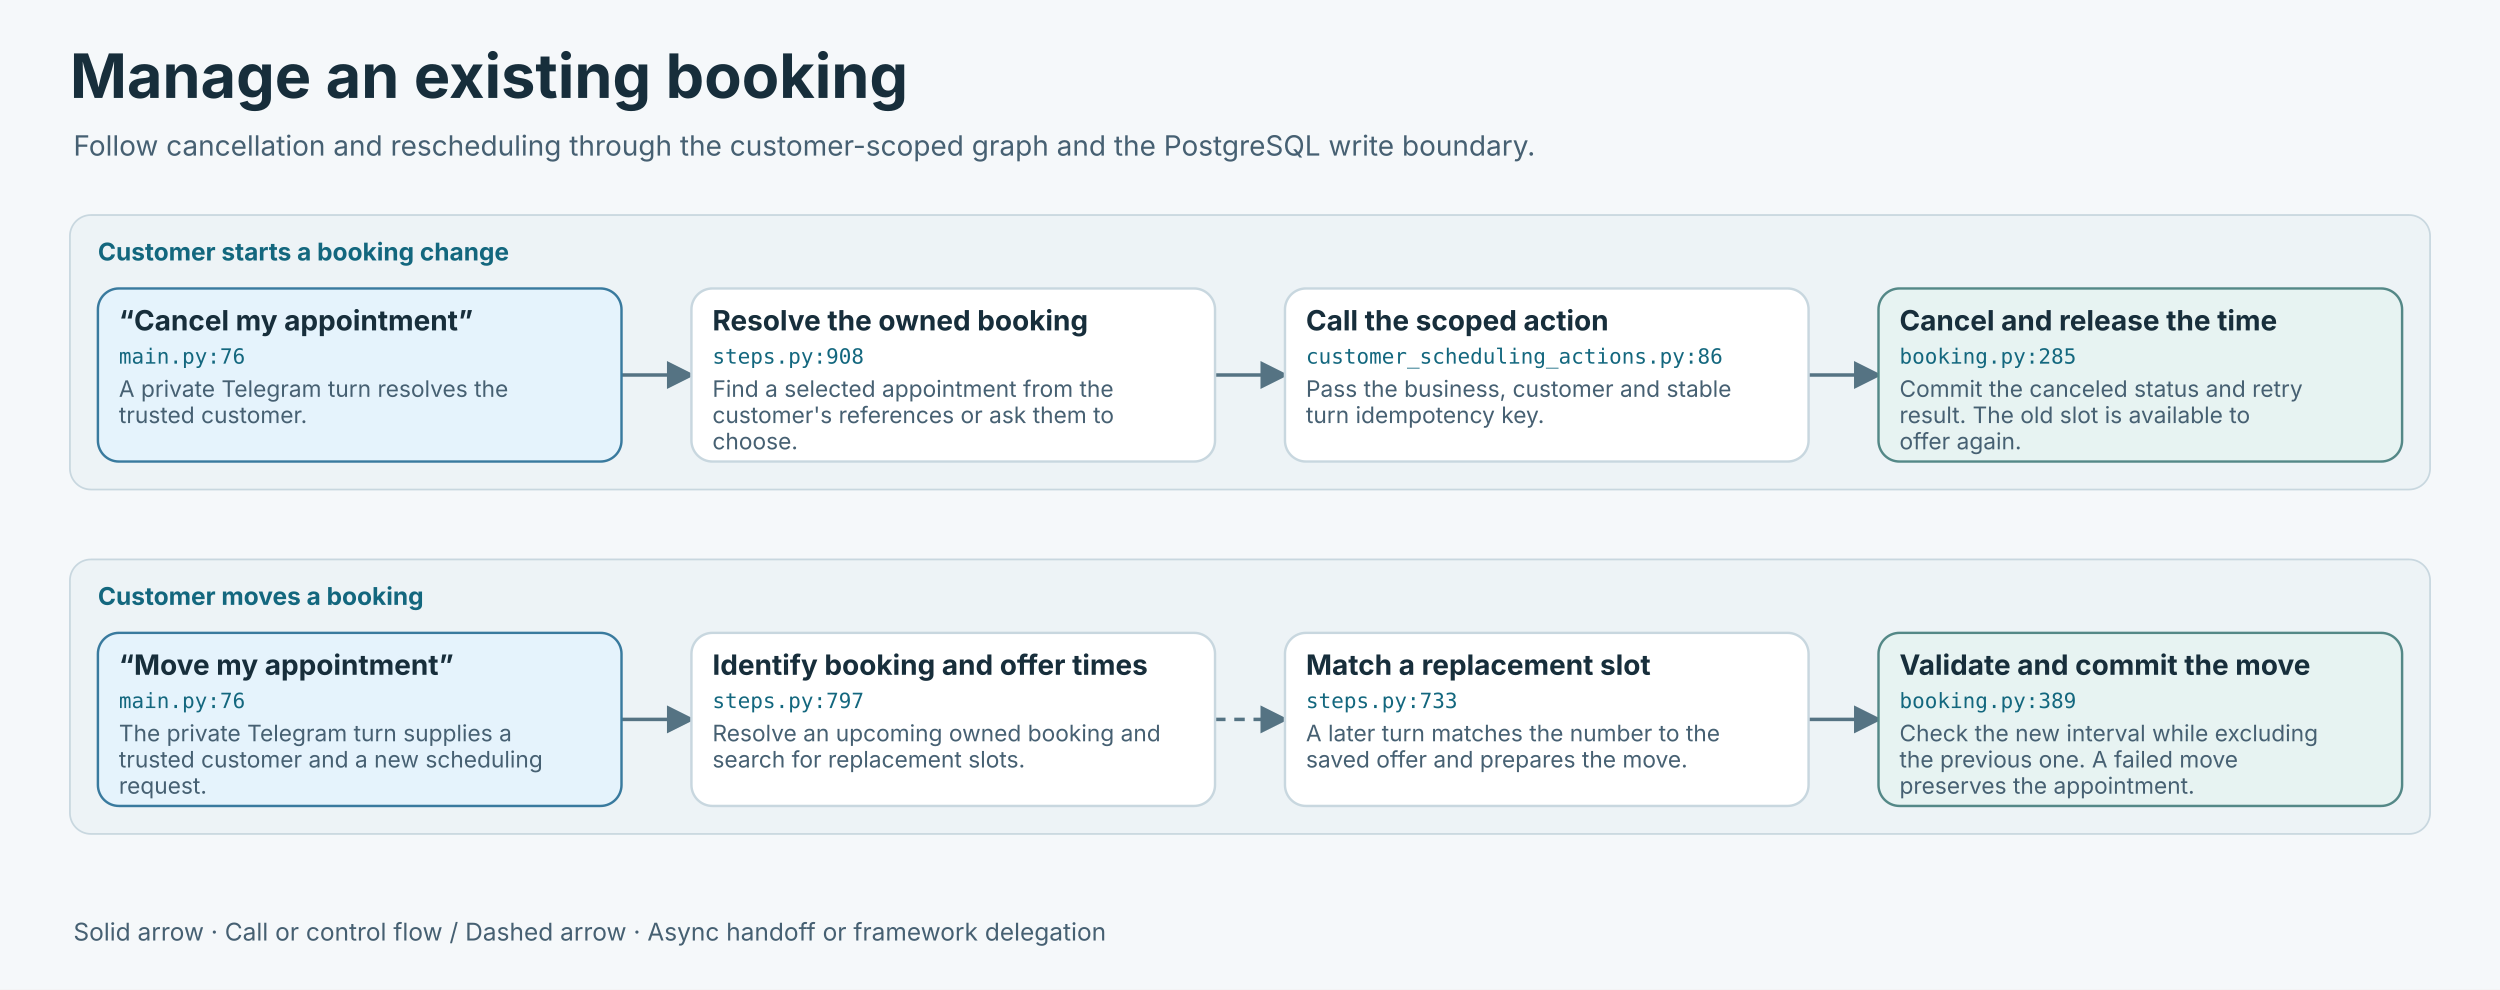
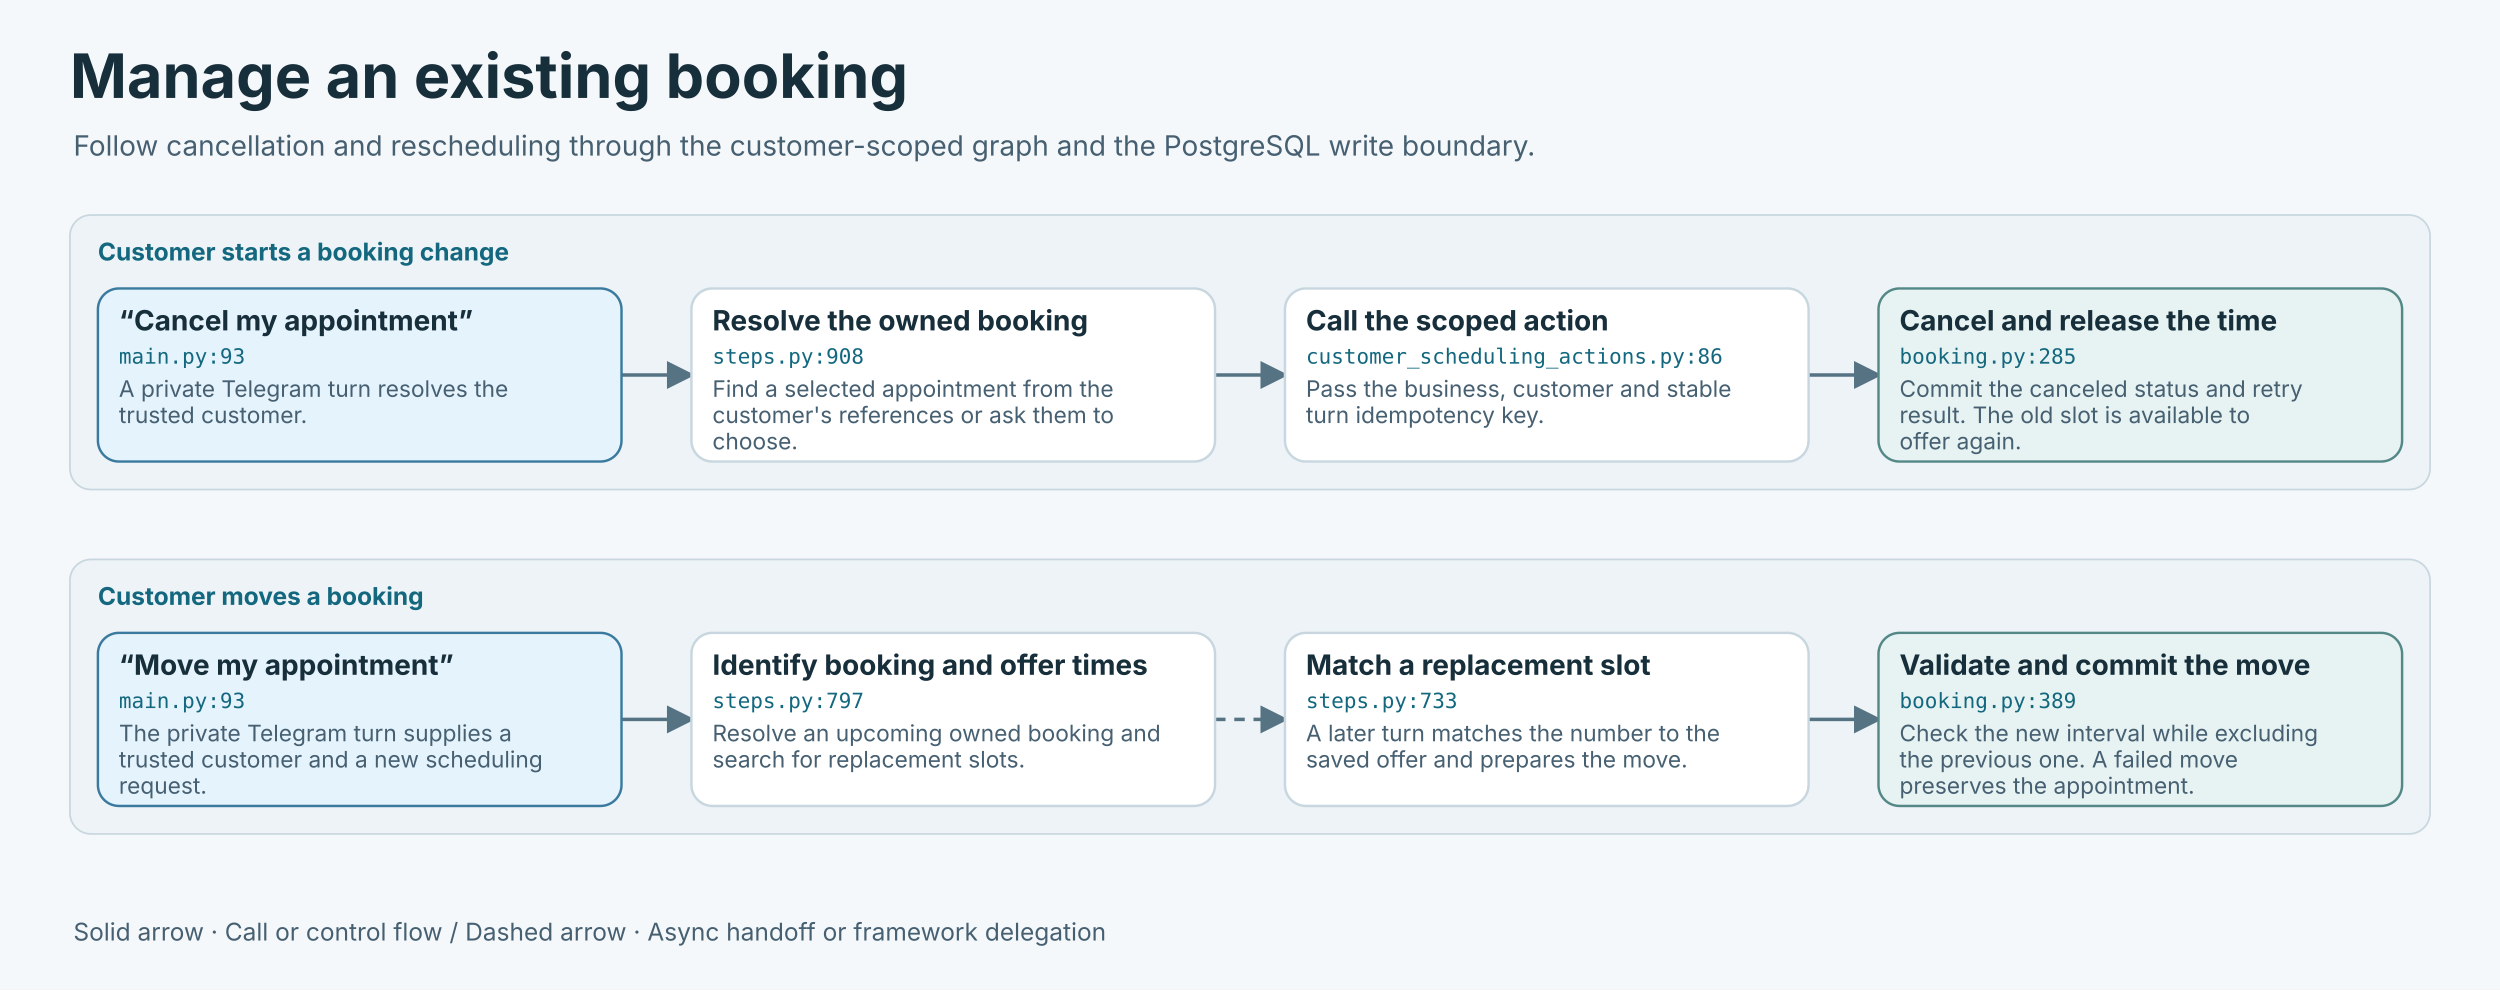
<svg xmlns="http://www.w3.org/2000/svg" viewBox="0 0 1430 566" width="1430" height="566" role="img" aria-label="Manage an existing booking">
  <rect x="0" y="0" width="1430" height="566" rx="0" fill="#f5f8fa" stroke="none" stroke-width="1" />
  <text x="40" y="56" fill="#172e3b" font-size="35" font-weight="700" font-family="system-ui, -apple-system, sans-serif">Manage an existing booking</text>
  <text x="42" y="89" fill="#466072" font-size="16" font-weight="400" font-family="system-ui, -apple-system, sans-serif">Follow cancellation and rescheduling through the customer-scoped graph and the PostgreSQL write boundary.</text>
  <defs>
    <marker id="arrow" markerWidth="8" markerHeight="8" refX="7" refY="4" orient="auto">
      <path d="M0 0L8 4L0 8Z" fill="#557383" />
    </marker>
  </defs>
  <rect x="40" y="123" width="1350" height="157" rx="12" fill="#edf3f6" stroke="#c8d7df" stroke-width="1" />
  <rect x="40" y="320" width="1350" height="157" rx="12" fill="#edf3f6" stroke="#c8d7df" stroke-width="1" />
  <polyline points="355.5,214.5 395.5,214.5" stroke="#557383" stroke-width="2" fill="none" marker-end="url(#arrow)" data-from="manage" data-to="resolve" data-kind="flow" />
  <polyline points="695.0,214.5 735.0,214.5" stroke="#557383" stroke-width="2" fill="none" marker-end="url(#arrow)" data-from="resolve" data-to="dispatch" data-kind="flow" />
  <polyline points="1034.5,214.5 1074.5,214.5" stroke="#557383" stroke-width="2" fill="none" marker-end="url(#arrow)" data-from="dispatch" data-to="change" data-kind="flow" />
  <polyline points="355.5,411.5 395.5,411.5" stroke="#557383" stroke-width="2" fill="none" marker-end="url(#arrow)" data-from="move" data-to="prepare-move" data-kind="flow" />
  <polyline points="695.0,411.5 735.0,411.5" stroke="#557383" stroke-width="2" fill="none" marker-end="url(#arrow)" data-from="prepare-move" data-to="choose-move" data-kind="async" stroke-dasharray="6 5" />
  <polyline points="1034.5,411.5 1074.5,411.5" stroke="#557383" stroke-width="2" fill="none" marker-end="url(#arrow)" data-from="choose-move" data-to="commit-move" data-kind="flow" />
  <rect x="55" y="131" width="263" height="25" rx="2" fill="#edf3f6" stroke="none" stroke-width="1" />
  <text x="56" y="149" fill="#13677e" font-size="14" font-weight="700" font-family="system-ui, -apple-system, sans-serif">Customer starts a booking change</text>
  <g id="manage" data-source="app/main.py#telegram_webhook">
-     <a href="../../app/main.py#L76">
+     <a href="../../app/main.py#L93">
      <rect x="56.0" y="165" width="299.5" height="99" rx="12" fill="#e5f3fc" stroke="#397a9e" stroke-width="1.4" />
      <text x="68.0" y="189" fill="#172e3b" font-size="16" font-weight="700" font-family="system-ui, -apple-system, sans-serif">“Cancel my appointment”</text>
-       <text x="68.0" y="208" fill="#13677e" font-size="12" font-weight="400" font-family="ui-monospace, Menlo, monospace">main.py:76</text>
+       <text x="68.0" y="208" fill="#13677e" font-size="12" font-weight="400" font-family="ui-monospace, Menlo, monospace">main.py:93</text>
      <text x="68.0" y="227" fill="#466072" font-size="13" font-weight="400" font-family="system-ui, -apple-system, sans-serif">A private Telegram turn resolves the</text>
      <text x="68.0" y="242" fill="#466072" font-size="13" font-weight="400" font-family="system-ui, -apple-system, sans-serif">trusted customer.</text>
    </a>
  </g>
  <g id="resolve" data-source="app/graph/steps.py#_prepare_booking_status_change">
    <a href="../../app/graph/steps.py#L908">
      <rect x="395.5" y="165" width="299.5" height="99" rx="12" fill="#ffffff" stroke="#c8d7df" stroke-width="1.4" />
      <text x="407.5" y="189" fill="#172e3b" font-size="16" font-weight="700" font-family="system-ui, -apple-system, sans-serif">Resolve the owned booking</text>
      <text x="407.5" y="208" fill="#13677e" font-size="12" font-weight="400" font-family="ui-monospace, Menlo, monospace">steps.py:908</text>
      <text x="407.5" y="227" fill="#466072" font-size="13" font-weight="400" font-family="system-ui, -apple-system, sans-serif">Find a selected appointment from the</text>
      <text x="407.5" y="242" fill="#466072" font-size="13" font-weight="400" font-family="system-ui, -apple-system, sans-serif">customer's references or ask them to</text>
      <text x="407.5" y="257" fill="#466072" font-size="13" font-weight="400" font-family="system-ui, -apple-system, sans-serif">choose.</text>
    </a>
  </g>
  <g id="dispatch" data-source="app/customer_scheduling_actions.py#CustomerSchedulingActions.cancel">
    <a href="../../app/customer_scheduling_actions.py#L86">
      <rect x="735.0" y="165" width="299.5" height="99" rx="12" fill="#ffffff" stroke="#c8d7df" stroke-width="1.4" />
      <text x="747.0" y="189" fill="#172e3b" font-size="16" font-weight="700" font-family="system-ui, -apple-system, sans-serif">Call the scoped action</text>
      <text x="747.0" y="208" fill="#13677e" font-size="12" font-weight="400" font-family="ui-monospace, Menlo, monospace">customer_scheduling_actions.py:86</text>
      <text x="747.0" y="227" fill="#466072" font-size="13" font-weight="400" font-family="system-ui, -apple-system, sans-serif">Pass the business, customer and stable</text>
      <text x="747.0" y="242" fill="#466072" font-size="13" font-weight="400" font-family="system-ui, -apple-system, sans-serif">turn idempotency key.</text>
    </a>
  </g>
  <g id="change" data-source="app/booking.py#BookingService.cancel">
    <a href="../../app/booking.py#L285">
      <rect x="1074.5" y="165" width="299.5" height="99" rx="12" fill="#e7f3f2" stroke="#548887" stroke-width="1.4" />
      <text x="1086.5" y="189" fill="#172e3b" font-size="16" font-weight="700" font-family="system-ui, -apple-system, sans-serif">Cancel and release the time</text>
      <text x="1086.5" y="208" fill="#13677e" font-size="12" font-weight="400" font-family="ui-monospace, Menlo, monospace">booking.py:285</text>
      <text x="1086.5" y="227" fill="#466072" font-size="13" font-weight="400" font-family="system-ui, -apple-system, sans-serif">Commit the canceled status and retry</text>
      <text x="1086.5" y="242" fill="#466072" font-size="13" font-weight="400" font-family="system-ui, -apple-system, sans-serif">result. The old slot is available to</text>
      <text x="1086.5" y="257" fill="#466072" font-size="13" font-weight="400" font-family="system-ui, -apple-system, sans-serif">offer again.</text>
    </a>
  </g>
  <rect x="55" y="328" width="199" height="25" rx="2" fill="#edf3f6" stroke="none" stroke-width="1" />
  <text x="56" y="346" fill="#13677e" font-size="14" font-weight="700" font-family="system-ui, -apple-system, sans-serif">Customer moves a booking</text>
  <g id="move" data-source="app/main.py#telegram_webhook">
-     <a href="../../app/main.py#L76">
+     <a href="../../app/main.py#L93">
      <rect x="56.0" y="362" width="299.5" height="99" rx="12" fill="#e5f3fc" stroke="#397a9e" stroke-width="1.4" />
      <text x="68.0" y="386" fill="#172e3b" font-size="16" font-weight="700" font-family="system-ui, -apple-system, sans-serif">“Move my appointment”</text>
-       <text x="68.0" y="405" fill="#13677e" font-size="12" font-weight="400" font-family="ui-monospace, Menlo, monospace">main.py:76</text>
+       <text x="68.0" y="405" fill="#13677e" font-size="12" font-weight="400" font-family="ui-monospace, Menlo, monospace">main.py:93</text>
      <text x="68.0" y="424" fill="#466072" font-size="13" font-weight="400" font-family="system-ui, -apple-system, sans-serif">The private Telegram turn supplies a</text>
      <text x="68.0" y="439" fill="#466072" font-size="13" font-weight="400" font-family="system-ui, -apple-system, sans-serif">trusted customer and a new scheduling</text>
      <text x="68.0" y="454" fill="#466072" font-size="13" font-weight="400" font-family="system-ui, -apple-system, sans-serif">request.</text>
    </a>
  </g>
  <g id="prepare-move" data-source="app/graph/steps.py#_prepare_reschedule">
    <a href="../../app/graph/steps.py#L797">
      <rect x="395.5" y="362" width="299.5" height="99" rx="12" fill="#ffffff" stroke="#c8d7df" stroke-width="1.4" />
      <text x="407.5" y="386" fill="#172e3b" font-size="16" font-weight="700" font-family="system-ui, -apple-system, sans-serif">Identify booking and offer times</text>
      <text x="407.5" y="405" fill="#13677e" font-size="12" font-weight="400" font-family="ui-monospace, Menlo, monospace">steps.py:797</text>
      <text x="407.5" y="424" fill="#466072" font-size="13" font-weight="400" font-family="system-ui, -apple-system, sans-serif">Resolve an upcoming owned booking and</text>
      <text x="407.5" y="439" fill="#466072" font-size="13" font-weight="400" font-family="system-ui, -apple-system, sans-serif">search for replacement slots.</text>
    </a>
  </g>
  <g id="choose-move" data-source="app/graph/steps.py#select">
    <a href="../../app/graph/steps.py#L733">
      <rect x="735.0" y="362" width="299.5" height="99" rx="12" fill="#ffffff" stroke="#c8d7df" stroke-width="1.4" />
      <text x="747.0" y="386" fill="#172e3b" font-size="16" font-weight="700" font-family="system-ui, -apple-system, sans-serif">Match a replacement slot</text>
      <text x="747.0" y="405" fill="#13677e" font-size="12" font-weight="400" font-family="ui-monospace, Menlo, monospace">steps.py:733</text>
      <text x="747.0" y="424" fill="#466072" font-size="13" font-weight="400" font-family="system-ui, -apple-system, sans-serif">A later turn matches the number to the</text>
      <text x="747.0" y="439" fill="#466072" font-size="13" font-weight="400" font-family="system-ui, -apple-system, sans-serif">saved offer and prepares the move.</text>
    </a>
  </g>
  <g id="commit-move" data-source="app/booking.py#BookingService.reschedule">
    <a href="../../app/booking.py#L389">
      <rect x="1074.5" y="362" width="299.5" height="99" rx="12" fill="#e7f3f2" stroke="#548887" stroke-width="1.4" />
      <text x="1086.5" y="386" fill="#172e3b" font-size="16" font-weight="700" font-family="system-ui, -apple-system, sans-serif">Validate and commit the move</text>
      <text x="1086.5" y="405" fill="#13677e" font-size="12" font-weight="400" font-family="ui-monospace, Menlo, monospace">booking.py:389</text>
      <text x="1086.5" y="424" fill="#466072" font-size="13" font-weight="400" font-family="system-ui, -apple-system, sans-serif">Check the new interval while excluding</text>
      <text x="1086.5" y="439" fill="#466072" font-size="13" font-weight="400" font-family="system-ui, -apple-system, sans-serif">the previous one. A failed move</text>
      <text x="1086.5" y="454" fill="#466072" font-size="13" font-weight="400" font-family="system-ui, -apple-system, sans-serif">preserves the appointment.</text>
    </a>
  </g>
  <text x="42" y="538" fill="#466072" font-size="14" font-weight="400" font-family="system-ui, -apple-system, sans-serif">Solid arrow · Call or control flow  /  Dashed arrow · Async handoff or framework delegation</text>
</svg>
